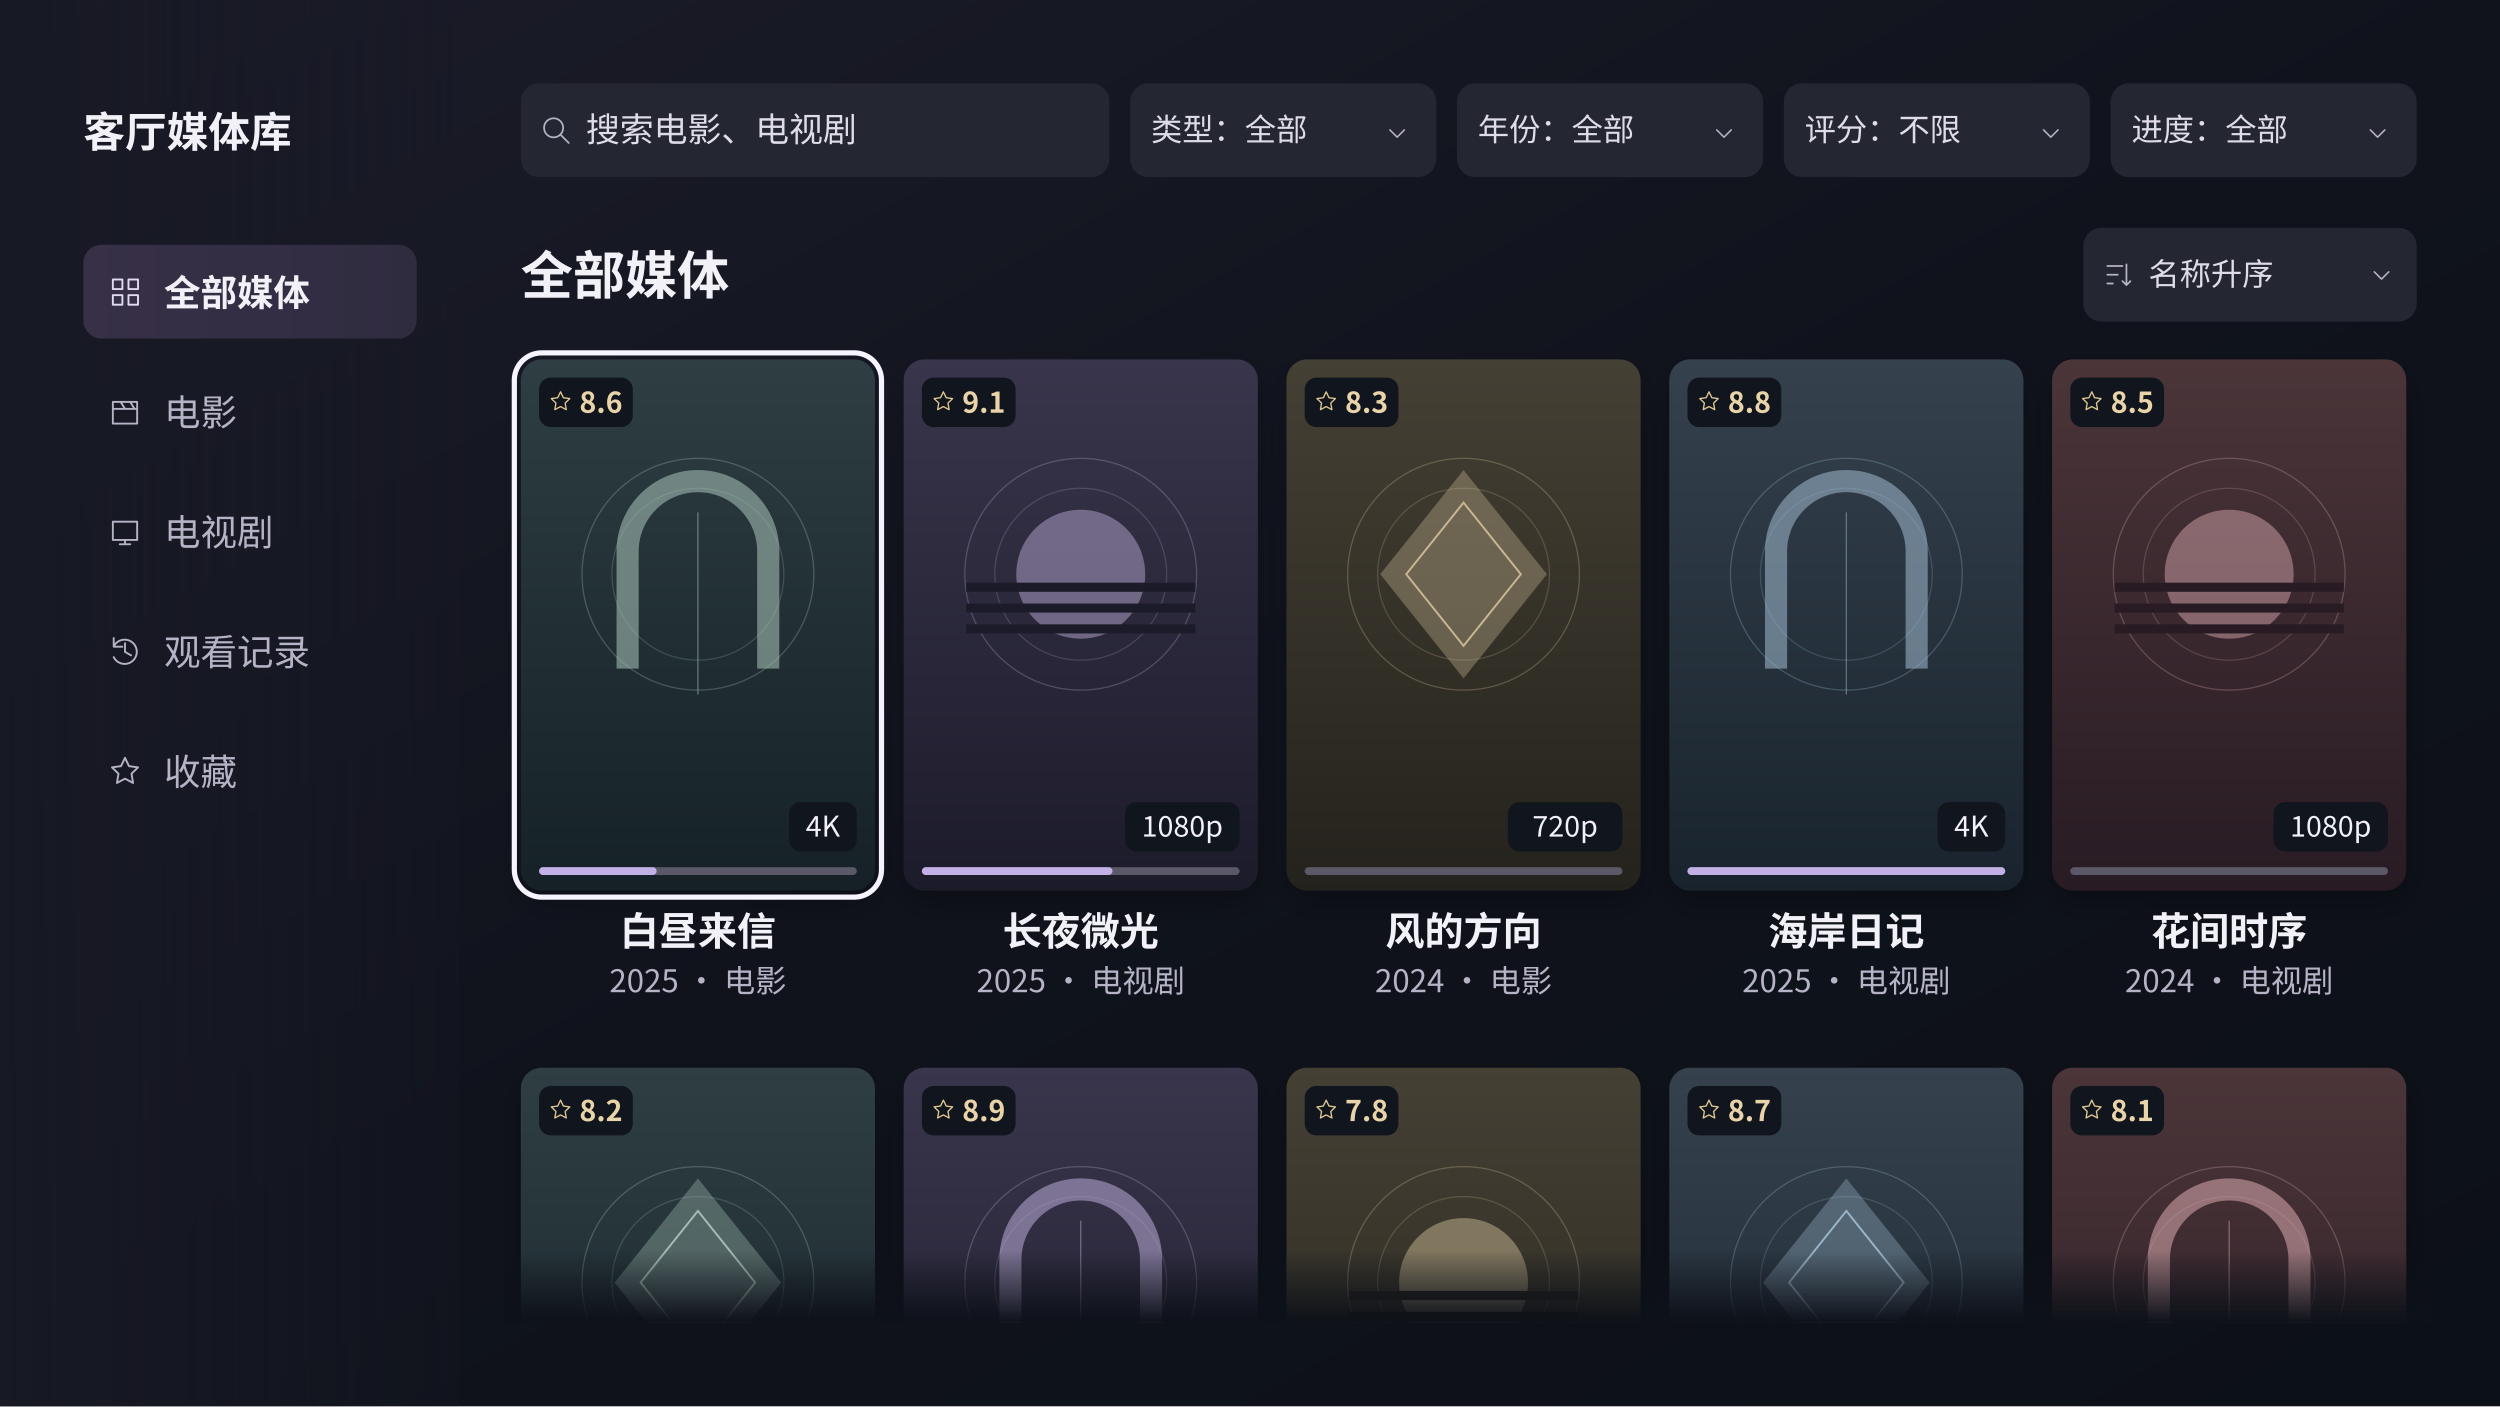
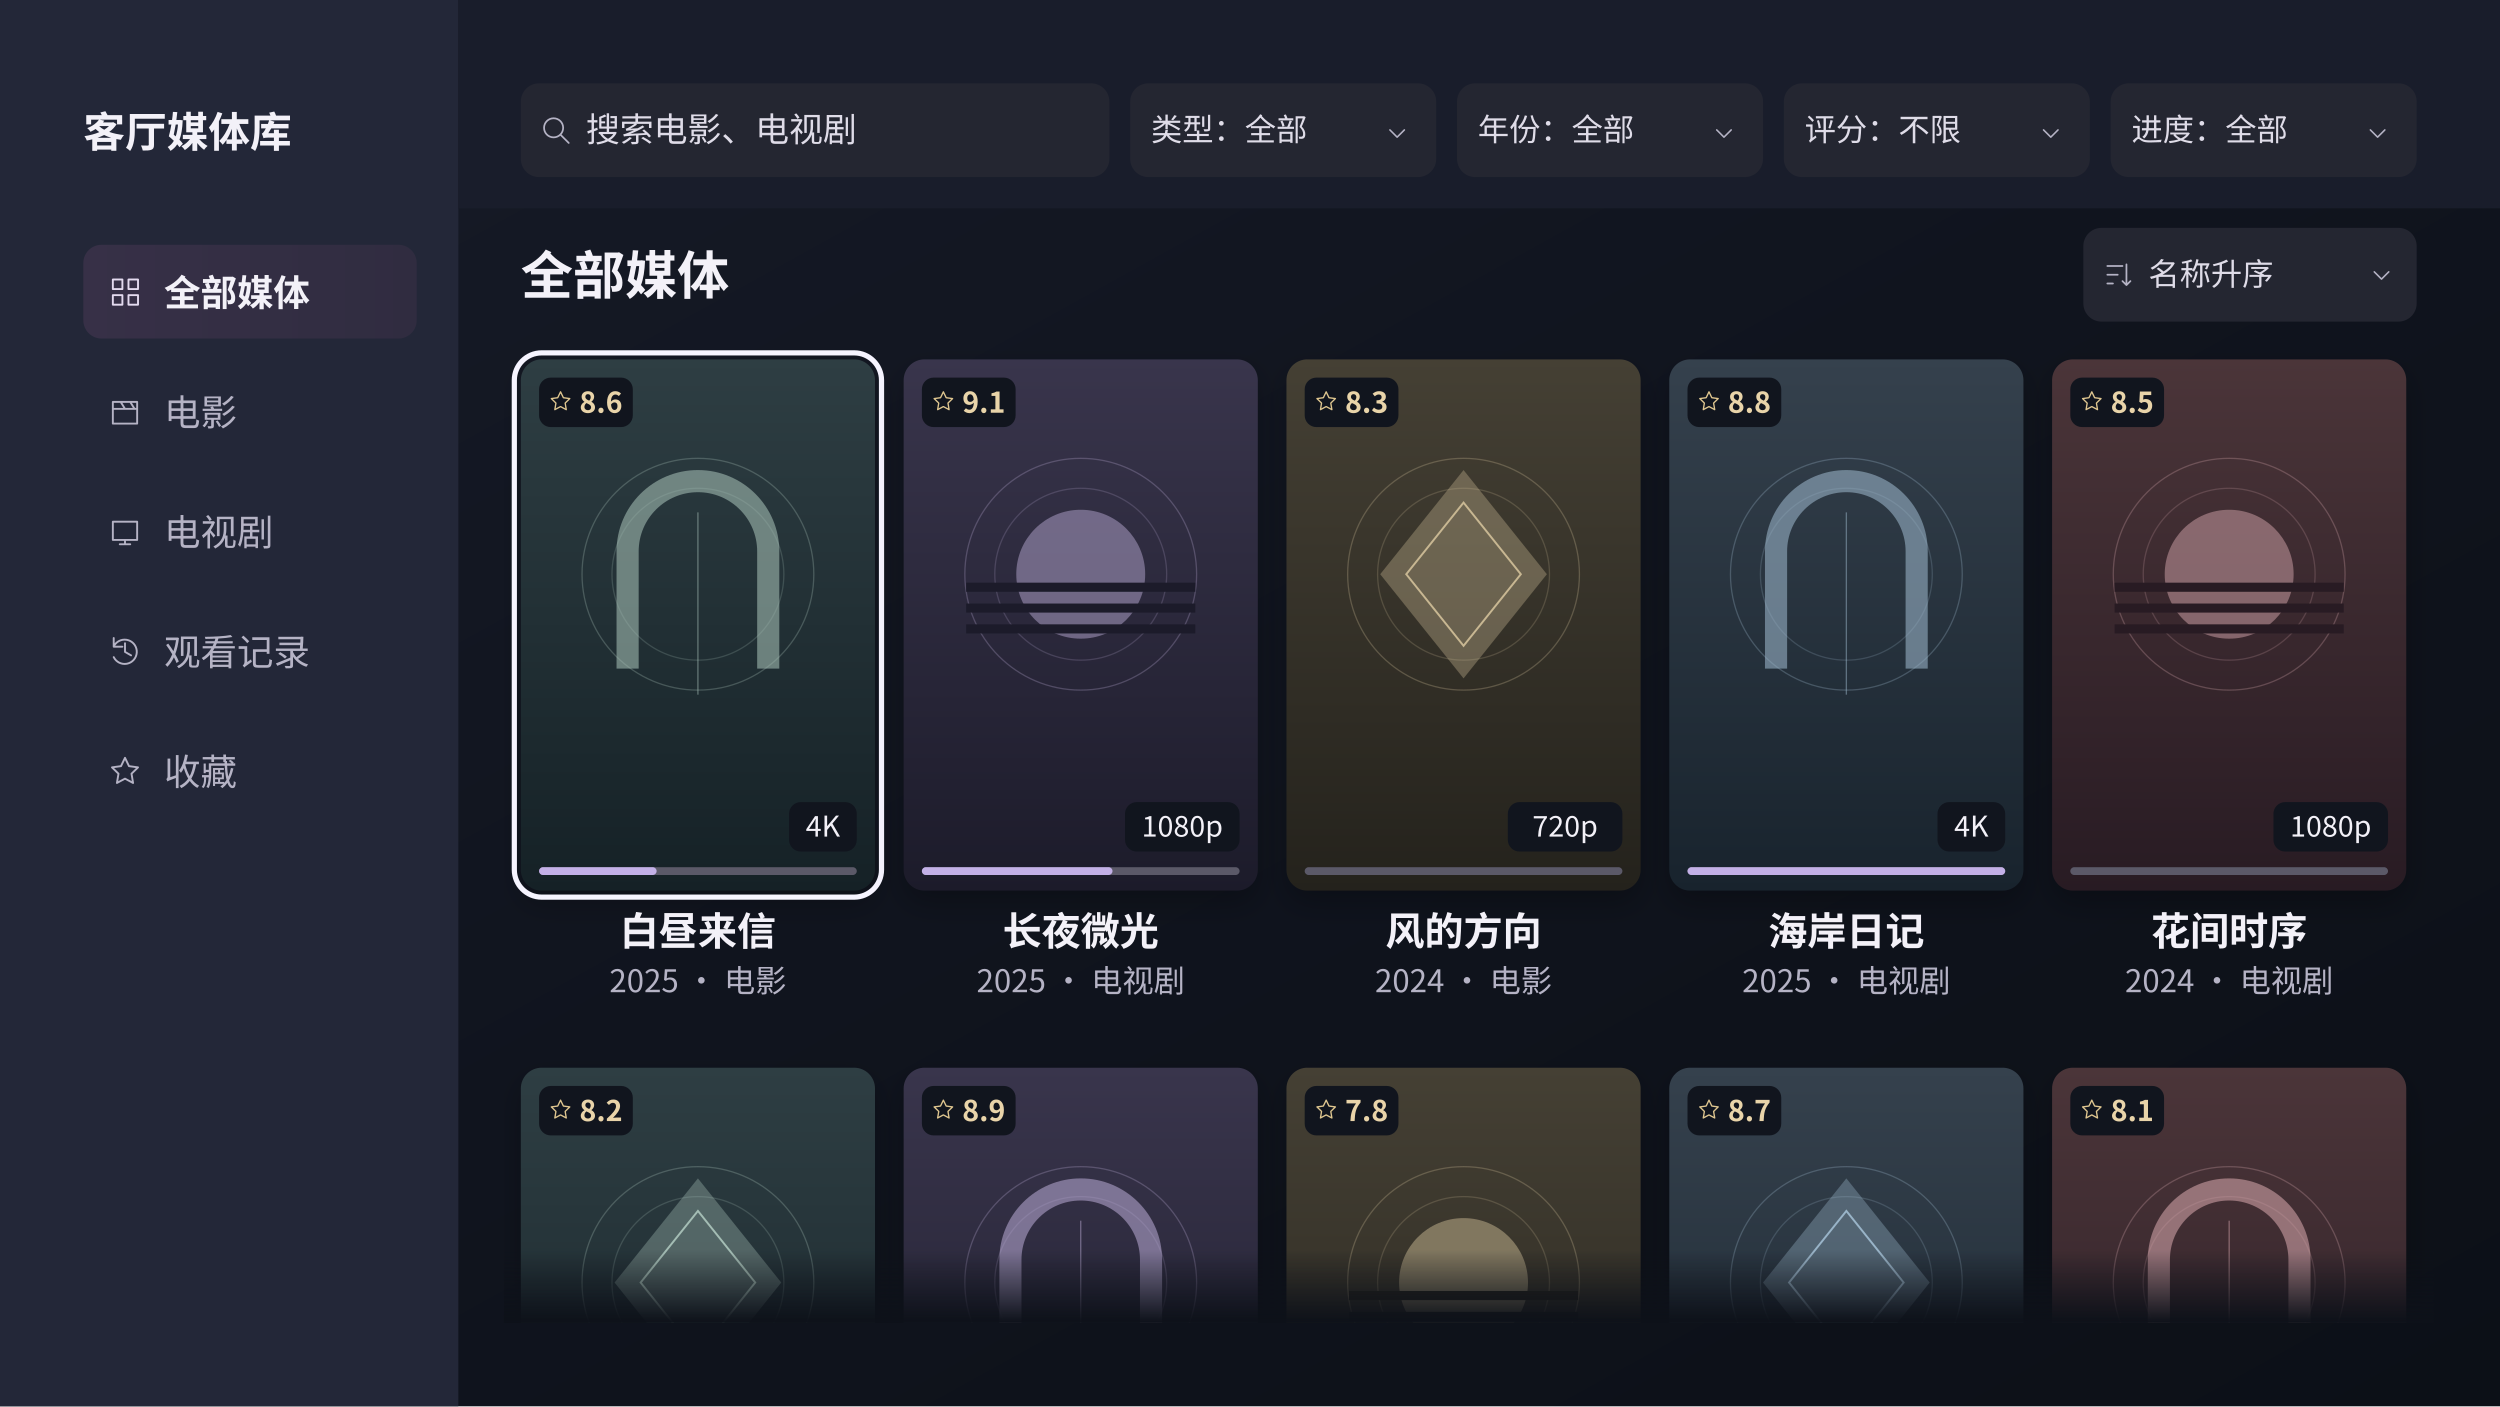
<svg xmlns="http://www.w3.org/2000/svg" width="3840" height="2160" viewBox="0 0 3840 2160" role="img" aria-labelledby="title desc">
  <defs>
    <linearGradient id="background" x2="1" y2="1">
-       <stop stop-color="#1b1c29" />
-       <stop offset=".5" stop-color="#10131c" />
+       <stop stop-color="#171b28" />
+       <stop offset=".5" stop-color="#10141e" />
      <stop offset="1" stop-color="#0c1017" />
    </linearGradient>
    <linearGradient id="sidebar" x2="1" y2="0">
-       <stop stop-color="#171924" />
-       <stop offset="1" stop-color="#171924" stop-opacity=".2" />
+       <stop stop-color="#232738" />
+       <stop offset="1" stop-color="#232738" />
    </linearGradient>
    <linearGradient id="selection">
      <stop stop-color="#373047" />
      <stop offset="1" stop-color="#302c40" />
    </linearGradient>
    <linearGradient id="bottom-fade" x2="0" y2="1">
      <stop stop-color="#0d1119" stop-opacity="0" />
      <stop offset="1" stop-color="#0d1119" />
    </linearGradient>
    <filter id="card-shadow" x="-15%" y="-10%" width="130%" height="130%" color-interpolation-filters="sRGB">
      <feGaussianBlur in="SourceAlpha" stdDeviation="22" />
      <feOffset dx="0" dy="20" />
      <feComponentTransfer>
        <feFuncA type="linear" slope=".24" />
      </feComponentTransfer>
      <feMerge>
        <feMergeNode />
        <feMergeNode in="SourceGraphic" />
      </feMerge>
    </filter>
    <clipPath id="grid-viewport">
      <rect x="774" y="526" width="2964" height="1506" />
    </clipPath>
  </defs>
  <rect width="3840" height="2160" fill="url(#background)" />
  <rect width="704" height="2160" fill="url(#sidebar)" />
+   <rect x="704" width="3136" height="320" fill="#191d2b" />
  <g font-family="Noto Sans CJK SC, sans-serif">
    <text x="128" y="226" font-size="64" fill="#f3f1f8" font-weight="600" text-anchor="start">客厅媒体库</text>
    <g data-role="sidebar-entry" data-focused="false">
      <rect x="128" y="376" width="512" height="144" rx="28" fill="url(#selection)" stroke="none" stroke-width="2" />
      <g transform="translate(168 424) scale(1.333333)">
        <path d="M4 4h11v11H4zM22 4h11v11H22zM4 22h11v11H4zM22 22h11v11H22z" fill="none" stroke="#e3daef" stroke-width="2.2" stroke-linecap="round" stroke-linejoin="round" />
      </g>
      <text x="252" y="470" font-size="56" fill="#f3f1f8" font-weight="600" text-anchor="start">全部媒体</text>
    </g>
    <g data-role="sidebar-entry" data-focused="false">
      <g transform="translate(168 608) scale(1.333333)">
        <path d="M4 7h28v25H4zM4 15h28M13 7l5 8M24 7l5 8" fill="none" stroke="#b5b3c5" stroke-width="2.2" stroke-linecap="round" stroke-linejoin="round" />
      </g>
      <text x="252" y="654" font-size="56" fill="#b5b3c5" font-weight="400" text-anchor="start">电影</text>
    </g>
    <g data-role="sidebar-entry" data-focused="false">
      <g transform="translate(168 792) scale(1.333333)">
        <path d="M4 7h28v21H4zM12 33h12M18 28v5" fill="none" stroke="#b5b3c5" stroke-width="2.2" stroke-linecap="round" stroke-linejoin="round" />
      </g>
      <text x="252" y="838" font-size="56" fill="#b5b3c5" font-weight="400" text-anchor="start">电视剧</text>
    </g>
    <g data-role="sidebar-entry" data-focused="false">
      <g transform="translate(168 976) scale(1.333333)">
        <path d="M6 11a14 14 0 1 1-1 14M5 3v10h10M18 9v10l7 4" fill="none" stroke="#b5b3c5" stroke-width="2.2" stroke-linecap="round" stroke-linejoin="round" />
      </g>
      <text x="252" y="1022" font-size="56" fill="#b5b3c5" font-weight="400" text-anchor="start">观看记录</text>
    </g>
    <g data-role="sidebar-entry" data-focused="false">
      <g transform="translate(168 1160) scale(1.333333)">
        <path d="M18 3l4.6 9.6L33 14l-7.5 7.3L27.3 32L18 27l-9.3 5l1.8-10.7L3 14l10.4-1.4z" fill="none" stroke="#b5b3c5" stroke-width="2.2" stroke-linecap="round" stroke-linejoin="round" />
      </g>
      <text x="252" y="1206" font-size="56" fill="#b5b3c5" font-weight="400" text-anchor="start">收藏</text>
    </g>
    <g data-role="control" data-focused="false" data-disabled="false" data-label="搜索电影、电视剧" opacity="1">
      <rect x="800" y="128" width="904" height="144" rx="28" fill="#242631" stroke="none" stroke-width="2" />
      <g transform="translate(832 178.0) scale(1.222222)">
        <path d="M27 15a12 12 0 1 1-24 0a12 12 0 1 1 24 0M24 24l10 10" fill="none" stroke="#b5b3c5" stroke-width="2.2" stroke-linecap="round" stroke-linejoin="round" />
      </g>
      <text x="900" y="217.68" font-size="52" fill="#dfdce8" font-weight="500" text-anchor="start">搜索电影、电视剧</text>
    </g>
    <g data-role="control" data-focused="false" data-disabled="false" data-label="类型：全部" opacity="1">
      <rect x="1736" y="128" width="470" height="144" rx="28" fill="#242631" stroke="none" stroke-width="2" />
      <text x="1768" y="216.32" font-size="48" fill="#dfdce8" font-weight="500" text-anchor="start">类型：全部</text>
    </g>
    <g transform="translate(2126 184) scale(1.111111)">
      <path d="M8 14l10 10l10-10" fill="none" stroke="#b5b3c5" stroke-width="2.2" stroke-linecap="round" stroke-linejoin="round" />
    </g>
    <g data-role="control" data-focused="false" data-disabled="false" data-label="年份：全部" opacity="1">
      <rect x="2238" y="128" width="470" height="144" rx="28" fill="#242631" stroke="none" stroke-width="2" />
      <text x="2270" y="216.32" font-size="48" fill="#dfdce8" font-weight="500" text-anchor="start">年份：全部</text>
    </g>
    <g transform="translate(2628 184) scale(1.111111)">
      <path d="M8 14l10 10l10-10" fill="none" stroke="#b5b3c5" stroke-width="2.2" stroke-linecap="round" stroke-linejoin="round" />
    </g>
    <g data-role="control" data-focused="false" data-disabled="false" data-label="评分：不限" opacity="1">
      <rect x="2740" y="128" width="470" height="144" rx="28" fill="#242631" stroke="none" stroke-width="2" />
      <text x="2772" y="216.32" font-size="48" fill="#dfdce8" font-weight="500" text-anchor="start">评分：不限</text>
    </g>
    <g transform="translate(3130 184) scale(1.111111)">
      <path d="M8 14l10 10l10-10" fill="none" stroke="#b5b3c5" stroke-width="2.2" stroke-linecap="round" stroke-linejoin="round" />
    </g>
    <g data-role="control" data-focused="false" data-disabled="false" data-label="进度：全部" opacity="1">
      <rect x="3242" y="128" width="470" height="144" rx="28" fill="#242631" stroke="none" stroke-width="2" />
      <text x="3274" y="216.32" font-size="48" fill="#dfdce8" font-weight="500" text-anchor="start">进度：全部</text>
    </g>
    <g transform="translate(3632 184) scale(1.111111)">
      <path d="M8 14l10 10l10-10" fill="none" stroke="#b5b3c5" stroke-width="2.2" stroke-linecap="round" stroke-linejoin="round" />
    </g>
    <text x="800" y="452" font-size="80" fill="#f3f1f8" font-weight="650" text-anchor="start">全部媒体</text>
    <g data-role="control" data-focused="false" data-disabled="false" data-label="名称升序" opacity="1">
      <rect x="3200" y="350" width="512" height="144" rx="28" fill="#242631" stroke="none" stroke-width="2" />
      <g transform="translate(3232 400.0) scale(1.222222)">
        <path d="M4 7h19M4 18h13M4 29h7M28 5v26M23 26l5 5l5-5" fill="none" stroke="#b5b3c5" stroke-width="2.2" stroke-linecap="round" stroke-linejoin="round" />
      </g>
      <text x="3300" y="438.32" font-size="48" fill="#dfdce8" font-weight="500" text-anchor="start">名称升序</text>
    </g>
    <g transform="translate(3638 402) scale(1.111111)">
      <path d="M8 14l10 10l10-10" fill="none" stroke="#b5b3c5" stroke-width="2.2" stroke-linecap="round" stroke-linejoin="round" />
    </g>
    <g clip-path="url(#grid-viewport)" data-role="focus-following-grid">
      <g data-role="media-card" data-focused="true">
        <defs>
          <linearGradient id="art-0" x2="0" y2="1">
            <stop stop-color="#2e3e43" />
            <stop offset="1" stop-color="#152126" />
          </linearGradient>
          <clipPath id="clip-0">
            <rect x="800" y="552" width="544" height="816" rx="32" fill="white" stroke="none" stroke-width="2" />
          </clipPath>
        </defs>
        <g filter="url(#card-shadow)">
          <rect x="800" y="552" width="544" height="816" rx="32" fill="url(#art-0)" stroke="none" stroke-width="2" />
        </g>
        <g clip-path="url(#clip-0)">
          <circle cx="1072" cy="882" r="178" fill="none" stroke="#a4bdb4" stroke-width="2" opacity=".3" />
          <circle cx="1072" cy="882" r="132" fill="none" stroke="#a4bdb4" stroke-width="2" opacity=".22" />
          <path d="M964 1027V847a108 108 0 0 1 216 0v180" fill="none" stroke="#a4bdb4" stroke-width="34" opacity=".58" />
          <path d="M1072 787v280" stroke="#a4bdb4" stroke-width="2" opacity=".5" />
        </g>
        <rect x="828" y="580" width="144" height="76" rx="18" fill="#11151e" stroke="none" stroke-width="2" />
        <g transform="translate(844 599) scale(0.9444444)">
          <path d="M18 3l4.6 9.6L33 14l-7.5 7.3L27.3 32L18 27l-9.3 5l1.8-10.7L3 14l10.4-1.4z" fill="none" stroke="#e0c790" stroke-width="2.2" stroke-linecap="round" stroke-linejoin="round" />
        </g>
        <text x="890" y="634" font-size="44" fill="#e9d4a9" font-weight="600" text-anchor="start">8.6</text>
        <g data-role="quality-badge">
          <rect x="1212" y="1232" width="104" height="76" rx="18" fill="#11151e" stroke="none" stroke-width="2" />
          <text x="1264.0" y="1285" font-size="44" fill="#f3f1f8" font-weight="500" text-anchor="middle">4K</text>
        </g>
        <g data-role="watch-progress" data-progress="0.37">
          <rect x="828" y="1332" width="488" height="12" rx="6" fill="#5b5968" stroke="none" stroke-width="2" />
          <rect x="828" y="1332" width="180.56" height="12" rx="6" fill="#c3b0e7" stroke="none" stroke-width="2" />
        </g>
        <rect x="790" y="542" width="564" height="836" rx="42" fill="none" stroke="#f6f4ff" stroke-width="8" />
        <g data-role="card-caption">
          <text x="1072" y="1452" font-size="60" fill="#f3f1f8" font-weight="600" text-anchor="middle">白昼来信</text>
          <text x="1072" y="1524" font-size="48" fill="#b5b3c5" font-weight="400" text-anchor="middle">2025 · 电影</text>
        </g>
      </g>
      <g data-role="media-card" data-focused="false">
        <defs>
          <linearGradient id="art-1" x2="0" y2="1">
            <stop stop-color="#39354c" />
            <stop offset="1" stop-color="#1c1b2a" />
          </linearGradient>
          <clipPath id="clip-1">
            <rect x="1388" y="552" width="544" height="816" rx="32" fill="white" stroke="none" stroke-width="2" />
          </clipPath>
        </defs>
        <g filter="url(#card-shadow)">
          <rect x="1388" y="552" width="544" height="816" rx="32" fill="url(#art-1)" stroke="none" stroke-width="2" />
        </g>
        <g clip-path="url(#clip-1)">
          <circle cx="1660" cy="882" r="178" fill="none" stroke="#b4a5ce" stroke-width="2" opacity=".3" />
          <circle cx="1660" cy="882" r="132" fill="none" stroke="#b4a5ce" stroke-width="2" opacity=".22" />
          <circle cx="1660" cy="882" r="99" fill="#b4a5ce" opacity=".5" />
          <path d="M1484 902h352M1484 934h352M1484 966h352" stroke="#1c1b2a" stroke-width="14" />
        </g>
        <rect x="1416" y="580" width="144" height="76" rx="18" fill="#11151e" stroke="none" stroke-width="2" />
        <g transform="translate(1432 599) scale(0.9444444)">
          <path d="M18 3l4.6 9.6L33 14l-7.5 7.3L27.3 32L18 27l-9.3 5l1.8-10.7L3 14l10.4-1.4z" fill="none" stroke="#e0c790" stroke-width="2.2" stroke-linecap="round" stroke-linejoin="round" />
        </g>
        <text x="1478" y="634" font-size="44" fill="#e9d4a9" font-weight="600" text-anchor="start">9.1</text>
        <g data-role="quality-badge">
          <rect x="1728" y="1232" width="176" height="76" rx="18" fill="#11151e" stroke="none" stroke-width="2" />
          <text x="1816.0" y="1285" font-size="44" fill="#f3f1f8" font-weight="500" text-anchor="middle">1080p</text>
        </g>
        <g data-role="watch-progress" data-progress="0.6">
          <rect x="1416" y="1332" width="488" height="12" rx="6" fill="#5b5968" stroke="none" stroke-width="2" />
          <rect x="1416" y="1332" width="292.8" height="12" rx="6" fill="#c3b0e7" stroke="none" stroke-width="2" />
        </g>
        <g data-role="card-caption">
          <text x="1660" y="1452" font-size="60" fill="#f3f1f8" font-weight="600" text-anchor="middle">长夜微光</text>
          <text x="1660" y="1524" font-size="48" fill="#b5b3c5" font-weight="400" text-anchor="middle">2025 · 电视剧</text>
        </g>
      </g>
      <g data-role="media-card" data-focused="false">
        <defs>
          <linearGradient id="art-2" x2="0" y2="1">
            <stop stop-color="#454034" />
            <stop offset="1" stop-color="#24221c" />
          </linearGradient>
          <clipPath id="clip-2">
            <rect x="1976" y="552" width="544" height="816" rx="32" fill="white" stroke="none" stroke-width="2" />
          </clipPath>
        </defs>
        <g filter="url(#card-shadow)">
          <rect x="1976" y="552" width="544" height="816" rx="32" fill="url(#art-2)" stroke="none" stroke-width="2" />
        </g>
        <g clip-path="url(#clip-2)">
          <circle cx="2248" cy="882" r="178" fill="none" stroke="#c8b792" stroke-width="2" opacity=".3" />
          <circle cx="2248" cy="882" r="132" fill="none" stroke="#c8b792" stroke-width="2" opacity=".22" />
          <path d="M2248 722l128 160l-128 160l-128-160z" fill="#c8b792" opacity=".36" />
          <path d="M2248 772l88 110l-88 110l-88-110z" fill="none" stroke="#c8b792" stroke-width="3" />
        </g>
        <rect x="2004" y="580" width="144" height="76" rx="18" fill="#11151e" stroke="none" stroke-width="2" />
        <g transform="translate(2020 599) scale(0.9444444)">
          <path d="M18 3l4.6 9.6L33 14l-7.5 7.3L27.3 32L18 27l-9.3 5l1.8-10.7L3 14l10.4-1.4z" fill="none" stroke="#e0c790" stroke-width="2.2" stroke-linecap="round" stroke-linejoin="round" />
        </g>
        <text x="2066" y="634" font-size="44" fill="#e9d4a9" font-weight="600" text-anchor="start">8.3</text>
        <g data-role="quality-badge">
          <rect x="2316" y="1232" width="176" height="76" rx="18" fill="#11151e" stroke="none" stroke-width="2" />
          <text x="2404.0" y="1285" font-size="44" fill="#f3f1f8" font-weight="500" text-anchor="middle">720p</text>
        </g>
        <g data-role="watch-progress" data-progress="0">
          <rect x="2004" y="1332" width="488" height="12" rx="6" fill="#5b5968" stroke="none" stroke-width="2" />
        </g>
        <g data-role="card-caption">
          <text x="2248" y="1452" font-size="60" fill="#f3f1f8" font-weight="600" text-anchor="middle">风的方向</text>
          <text x="2248" y="1524" font-size="48" fill="#b5b3c5" font-weight="400" text-anchor="middle">2024 · 电影</text>
        </g>
      </g>
      <g data-role="media-card" data-focused="false">
        <defs>
          <linearGradient id="art-3" x2="0" y2="1">
            <stop stop-color="#35414d" />
            <stop offset="1" stop-color="#18232d" />
          </linearGradient>
          <clipPath id="clip-3">
            <rect x="2564" y="552" width="544" height="816" rx="32" fill="white" stroke="none" stroke-width="2" />
          </clipPath>
        </defs>
        <g filter="url(#card-shadow)">
          <rect x="2564" y="552" width="544" height="816" rx="32" fill="url(#art-3)" stroke="none" stroke-width="2" />
        </g>
        <g clip-path="url(#clip-3)">
          <circle cx="2836" cy="882" r="178" fill="none" stroke="#99b4c8" stroke-width="2" opacity=".3" />
          <circle cx="2836" cy="882" r="132" fill="none" stroke="#99b4c8" stroke-width="2" opacity=".22" />
          <path d="M2728 1027V847a108 108 0 0 1 216 0v180" fill="none" stroke="#99b4c8" stroke-width="34" opacity=".58" />
          <path d="M2836 787v280" stroke="#99b4c8" stroke-width="2" opacity=".5" />
        </g>
        <rect x="2592" y="580" width="144" height="76" rx="18" fill="#11151e" stroke="none" stroke-width="2" />
        <g transform="translate(2608 599) scale(0.9444444)">
          <path d="M18 3l4.6 9.6L33 14l-7.5 7.3L27.3 32L18 27l-9.3 5l1.8-10.7L3 14l10.4-1.4z" fill="none" stroke="#e0c790" stroke-width="2.2" stroke-linecap="round" stroke-linejoin="round" />
        </g>
        <text x="2654" y="634" font-size="44" fill="#e9d4a9" font-weight="600" text-anchor="start">8.8</text>
        <g data-role="quality-badge">
          <rect x="2976" y="1232" width="104" height="76" rx="18" fill="#11151e" stroke="none" stroke-width="2" />
          <text x="3028.0" y="1285" font-size="44" fill="#f3f1f8" font-weight="500" text-anchor="middle">4K</text>
        </g>
        <g data-role="watch-progress" data-progress="1">
          <rect x="2592" y="1332" width="488" height="12" rx="6" fill="#5b5968" stroke="none" stroke-width="2" />
          <rect x="2592" y="1332" width="488" height="12" rx="6" fill="#c3b0e7" stroke="none" stroke-width="2" />
        </g>
        <g data-role="card-caption">
          <text x="2836" y="1452" font-size="60" fill="#f3f1f8" font-weight="600" text-anchor="middle">海岸日记</text>
          <text x="2836" y="1524" font-size="48" fill="#b5b3c5" font-weight="400" text-anchor="middle">2025 · 电视剧</text>
        </g>
      </g>
      <g data-role="media-card" data-focused="false">
        <defs>
          <linearGradient id="art-4" x2="0" y2="1">
            <stop stop-color="#4b3539" />
            <stop offset="1" stop-color="#281b23" />
          </linearGradient>
          <clipPath id="clip-4">
            <rect x="3152" y="552" width="544" height="816" rx="32" fill="white" stroke="none" stroke-width="2" />
          </clipPath>
        </defs>
        <g filter="url(#card-shadow)">
          <rect x="3152" y="552" width="544" height="816" rx="32" fill="url(#art-4)" stroke="none" stroke-width="2" />
        </g>
        <g clip-path="url(#clip-4)">
          <circle cx="3424" cy="882" r="178" fill="none" stroke="#d2a3a9" stroke-width="2" opacity=".3" />
          <circle cx="3424" cy="882" r="132" fill="none" stroke="#d2a3a9" stroke-width="2" opacity=".22" />
          <circle cx="3424" cy="882" r="99" fill="#d2a3a9" opacity=".5" />
          <path d="M3248 902h352M3248 934h352M3248 966h352" stroke="#281b23" stroke-width="14" />
        </g>
        <rect x="3180" y="580" width="144" height="76" rx="18" fill="#11151e" stroke="none" stroke-width="2" />
        <g transform="translate(3196 599) scale(0.9444444)">
          <path d="M18 3l4.6 9.6L33 14l-7.5 7.3L27.3 32L18 27l-9.3 5l1.8-10.7L3 14l10.4-1.4z" fill="none" stroke="#e0c790" stroke-width="2.2" stroke-linecap="round" stroke-linejoin="round" />
        </g>
        <text x="3242" y="634" font-size="44" fill="#e9d4a9" font-weight="600" text-anchor="start">8.5</text>
        <g data-role="quality-badge">
          <rect x="3492" y="1232" width="176" height="76" rx="18" fill="#11151e" stroke="none" stroke-width="2" />
          <text x="3580.0" y="1285" font-size="44" fill="#f3f1f8" font-weight="500" text-anchor="middle">1080p</text>
        </g>
        <g data-role="watch-progress" data-progress="0">
          <rect x="3180" y="1332" width="488" height="12" rx="6" fill="#5b5968" stroke="none" stroke-width="2" />
        </g>
        <g data-role="card-caption">
          <text x="3424" y="1452" font-size="60" fill="#f3f1f8" font-weight="600" text-anchor="middle">花间时序</text>
          <text x="3424" y="1524" font-size="48" fill="#b5b3c5" font-weight="400" text-anchor="middle">2024 · 电视剧</text>
        </g>
      </g>
      <g data-role="media-card" data-focused="false">
        <defs>
          <linearGradient id="art-5" x2="0" y2="1">
            <stop stop-color="#2e3e43" />
            <stop offset="1" stop-color="#152126" />
          </linearGradient>
          <clipPath id="clip-5">
            <rect x="800" y="1640" width="544" height="816" rx="32" fill="white" stroke="none" stroke-width="2" />
          </clipPath>
        </defs>
        <g filter="url(#card-shadow)">
          <rect x="800" y="1640" width="544" height="816" rx="32" fill="url(#art-5)" stroke="none" stroke-width="2" />
        </g>
        <g clip-path="url(#clip-5)">
          <circle cx="1072" cy="1970" r="178" fill="none" stroke="#a4bdb4" stroke-width="2" opacity=".3" />
          <circle cx="1072" cy="1970" r="132" fill="none" stroke="#a4bdb4" stroke-width="2" opacity=".22" />
          <path d="M1072 1810l128 160l-128 160l-128-160z" fill="#a4bdb4" opacity=".36" />
          <path d="M1072 1860l88 110l-88 110l-88-110z" fill="none" stroke="#a4bdb4" stroke-width="3" />
        </g>
        <rect x="828" y="1668" width="144" height="76" rx="18" fill="#11151e" stroke="none" stroke-width="2" />
        <g transform="translate(844 1687) scale(0.9444444)">
          <path d="M18 3l4.6 9.6L33 14l-7.5 7.3L27.3 32L18 27l-9.3 5l1.8-10.7L3 14l10.4-1.4z" fill="none" stroke="#e0c790" stroke-width="2.2" stroke-linecap="round" stroke-linejoin="round" />
        </g>
        <text x="890" y="1722" font-size="44" fill="#e9d4a9" font-weight="600" text-anchor="start">8.2</text>
        <g data-role="quality-badge">
          <rect x="1140" y="2320" width="176" height="76" rx="18" fill="#11151e" stroke="none" stroke-width="2" />
          <text x="1228.0" y="2373" font-size="44" fill="#f3f1f8" font-weight="500" text-anchor="middle">720p</text>
        </g>
        <g data-role="watch-progress" data-progress="1">
          <rect x="828" y="2420" width="488" height="12" rx="6" fill="#5b5968" stroke="none" stroke-width="2" />
          <rect x="828" y="2420" width="488" height="12" rx="6" fill="#c3b0e7" stroke="none" stroke-width="2" />
        </g>
        <g data-role="card-caption">
          <text x="1072" y="2540" font-size="60" fill="#f3f1f8" font-weight="600" text-anchor="middle">旧城回声</text>
          <text x="1072" y="2612" font-size="48" fill="#b5b3c5" font-weight="400" text-anchor="middle">2023 · 电影</text>
        </g>
      </g>
      <g data-role="media-card" data-focused="false">
        <defs>
          <linearGradient id="art-6" x2="0" y2="1">
            <stop stop-color="#39354c" />
            <stop offset="1" stop-color="#1c1b2a" />
          </linearGradient>
          <clipPath id="clip-6">
            <rect x="1388" y="1640" width="544" height="816" rx="32" fill="white" stroke="none" stroke-width="2" />
          </clipPath>
        </defs>
        <g filter="url(#card-shadow)">
          <rect x="1388" y="1640" width="544" height="816" rx="32" fill="url(#art-6)" stroke="none" stroke-width="2" />
        </g>
        <g clip-path="url(#clip-6)">
          <circle cx="1660" cy="1970" r="178" fill="none" stroke="#b4a5ce" stroke-width="2" opacity=".3" />
          <circle cx="1660" cy="1970" r="132" fill="none" stroke="#b4a5ce" stroke-width="2" opacity=".22" />
          <path d="M1552 2115V1935a108 108 0 0 1 216 0v180" fill="none" stroke="#b4a5ce" stroke-width="34" opacity=".58" />
          <path d="M1660 1875v280" stroke="#b4a5ce" stroke-width="2" opacity=".5" />
        </g>
        <rect x="1416" y="1668" width="144" height="76" rx="18" fill="#11151e" stroke="none" stroke-width="2" />
        <g transform="translate(1432 1687) scale(0.9444444)">
          <path d="M18 3l4.6 9.6L33 14l-7.5 7.3L27.3 32L18 27l-9.3 5l1.8-10.7L3 14l10.4-1.4z" fill="none" stroke="#e0c790" stroke-width="2.2" stroke-linecap="round" stroke-linejoin="round" />
        </g>
        <text x="1478" y="1722" font-size="44" fill="#e9d4a9" font-weight="600" text-anchor="start">8.9</text>
        <g data-role="quality-badge">
          <rect x="1800" y="2320" width="104" height="76" rx="18" fill="#11151e" stroke="none" stroke-width="2" />
          <text x="1852.0" y="2373" font-size="44" fill="#f3f1f8" font-weight="500" text-anchor="middle">4K</text>
        </g>
        <g data-role="watch-progress" data-progress="0.25">
          <rect x="1416" y="2420" width="488" height="12" rx="6" fill="#5b5968" stroke="none" stroke-width="2" />
          <rect x="1416" y="2420" width="122.0" height="12" rx="6" fill="#c3b0e7" stroke="none" stroke-width="2" />
        </g>
        <g data-role="card-caption">
          <text x="1660" y="2540" font-size="60" fill="#f3f1f8" font-weight="600" text-anchor="middle">群星之间</text>
          <text x="1660" y="2612" font-size="48" fill="#b5b3c5" font-weight="400" text-anchor="middle">2025 · 电视剧</text>
        </g>
      </g>
      <g data-role="media-card" data-focused="false">
        <defs>
          <linearGradient id="art-7" x2="0" y2="1">
            <stop stop-color="#454034" />
            <stop offset="1" stop-color="#24221c" />
          </linearGradient>
          <clipPath id="clip-7">
            <rect x="1976" y="1640" width="544" height="816" rx="32" fill="white" stroke="none" stroke-width="2" />
          </clipPath>
        </defs>
        <g filter="url(#card-shadow)">
          <rect x="1976" y="1640" width="544" height="816" rx="32" fill="url(#art-7)" stroke="none" stroke-width="2" />
        </g>
        <g clip-path="url(#clip-7)">
          <circle cx="2248" cy="1970" r="178" fill="none" stroke="#c8b792" stroke-width="2" opacity=".3" />
          <circle cx="2248" cy="1970" r="132" fill="none" stroke="#c8b792" stroke-width="2" opacity=".22" />
          <circle cx="2248" cy="1970" r="99" fill="#c8b792" opacity=".5" />
          <path d="M2072 1990h352M2072 2022h352M2072 2054h352" stroke="#24221c" stroke-width="14" />
        </g>
        <rect x="2004" y="1668" width="144" height="76" rx="18" fill="#11151e" stroke="none" stroke-width="2" />
        <g transform="translate(2020 1687) scale(0.9444444)">
          <path d="M18 3l4.6 9.6L33 14l-7.5 7.3L27.3 32L18 27l-9.3 5l1.8-10.7L3 14l10.4-1.4z" fill="none" stroke="#e0c790" stroke-width="2.2" stroke-linecap="round" stroke-linejoin="round" />
        </g>
        <text x="2066" y="1722" font-size="44" fill="#e9d4a9" font-weight="600" text-anchor="start">7.8</text>
        <g data-role="quality-badge">
          <rect x="2316" y="2320" width="176" height="76" rx="18" fill="#11151e" stroke="none" stroke-width="2" />
          <text x="2404.0" y="2373" font-size="44" fill="#f3f1f8" font-weight="500" text-anchor="middle">1080p</text>
        </g>
        <g data-role="watch-progress" data-progress="0">
          <rect x="2004" y="2420" width="488" height="12" rx="6" fill="#5b5968" stroke="none" stroke-width="2" />
        </g>
        <g data-role="card-caption">
          <text x="2248" y="2540" font-size="60" fill="#f3f1f8" font-weight="600" text-anchor="middle">日落以后</text>
          <text x="2248" y="2612" font-size="48" fill="#b5b3c5" font-weight="400" text-anchor="middle">2024 · 电影</text>
        </g>
      </g>
      <g data-role="media-card" data-focused="false">
        <defs>
          <linearGradient id="art-8" x2="0" y2="1">
            <stop stop-color="#35414d" />
            <stop offset="1" stop-color="#18232d" />
          </linearGradient>
          <clipPath id="clip-8">
            <rect x="2564" y="1640" width="544" height="816" rx="32" fill="white" stroke="none" stroke-width="2" />
          </clipPath>
        </defs>
        <g filter="url(#card-shadow)">
          <rect x="2564" y="1640" width="544" height="816" rx="32" fill="url(#art-8)" stroke="none" stroke-width="2" />
        </g>
        <g clip-path="url(#clip-8)">
          <circle cx="2836" cy="1970" r="178" fill="none" stroke="#99b4c8" stroke-width="2" opacity=".3" />
          <circle cx="2836" cy="1970" r="132" fill="none" stroke="#99b4c8" stroke-width="2" opacity=".22" />
          <path d="M2836 1810l128 160l-128 160l-128-160z" fill="#99b4c8" opacity=".36" />
          <path d="M2836 1860l88 110l-88 110l-88-110z" fill="none" stroke="#99b4c8" stroke-width="3" />
        </g>
        <rect x="2592" y="1668" width="144" height="76" rx="18" fill="#11151e" stroke="none" stroke-width="2" />
        <g transform="translate(2608 1687) scale(0.9444444)">
          <path d="M18 3l4.6 9.6L33 14l-7.5 7.3L27.3 32L18 27l-9.3 5l1.8-10.7L3 14l10.4-1.4z" fill="none" stroke="#e0c790" stroke-width="2.2" stroke-linecap="round" stroke-linejoin="round" />
        </g>
        <text x="2654" y="1722" font-size="44" fill="#e9d4a9" font-weight="600" text-anchor="start">8.7</text>
        <g data-role="quality-badge">
          <rect x="2904" y="2320" width="176" height="76" rx="18" fill="#11151e" stroke="none" stroke-width="2" />
          <text x="2992.0" y="2373" font-size="44" fill="#f3f1f8" font-weight="500" text-anchor="middle">720p</text>
        </g>
        <g data-role="watch-progress" data-progress="1">
          <rect x="2592" y="2420" width="488" height="12" rx="6" fill="#5b5968" stroke="none" stroke-width="2" />
          <rect x="2592" y="2420" width="488" height="12" rx="6" fill="#c3b0e7" stroke="none" stroke-width="2" />
        </g>
        <g data-role="card-caption">
          <text x="2836" y="2540" font-size="60" fill="#f3f1f8" font-weight="600" text-anchor="middle">山河漫游</text>
          <text x="2836" y="2612" font-size="48" fill="#b5b3c5" font-weight="400" text-anchor="middle">2023 · 电视剧</text>
        </g>
      </g>
      <g data-role="media-card" data-focused="false">
        <defs>
          <linearGradient id="art-9" x2="0" y2="1">
            <stop stop-color="#4b3539" />
            <stop offset="1" stop-color="#281b23" />
          </linearGradient>
          <clipPath id="clip-9">
            <rect x="3152" y="1640" width="544" height="816" rx="32" fill="white" stroke="none" stroke-width="2" />
          </clipPath>
        </defs>
        <g filter="url(#card-shadow)">
          <rect x="3152" y="1640" width="544" height="816" rx="32" fill="url(#art-9)" stroke="none" stroke-width="2" />
        </g>
        <g clip-path="url(#clip-9)">
          <circle cx="3424" cy="1970" r="178" fill="none" stroke="#d2a3a9" stroke-width="2" opacity=".3" />
          <circle cx="3424" cy="1970" r="132" fill="none" stroke="#d2a3a9" stroke-width="2" opacity=".22" />
          <path d="M3316 2115V1935a108 108 0 0 1 216 0v180" fill="none" stroke="#d2a3a9" stroke-width="34" opacity=".58" />
          <path d="M3424 1875v280" stroke="#d2a3a9" stroke-width="2" opacity=".5" />
        </g>
        <rect x="3180" y="1668" width="144" height="76" rx="18" fill="#11151e" stroke="none" stroke-width="2" />
        <g transform="translate(3196 1687) scale(0.9444444)">
          <path d="M18 3l4.6 9.6L33 14l-7.5 7.3L27.3 32L18 27l-9.3 5l1.8-10.7L3 14l10.4-1.4z" fill="none" stroke="#e0c790" stroke-width="2.2" stroke-linecap="round" stroke-linejoin="round" />
        </g>
        <text x="3242" y="1722" font-size="44" fill="#e9d4a9" font-weight="600" text-anchor="start">8.1</text>
        <g data-role="quality-badge">
          <rect x="3564" y="2320" width="104" height="76" rx="18" fill="#11151e" stroke="none" stroke-width="2" />
          <text x="3616.0" y="2373" font-size="44" fill="#f3f1f8" font-weight="500" text-anchor="middle">4K</text>
        </g>
        <g data-role="watch-progress" data-progress="0.7">
          <rect x="3180" y="2420" width="488" height="12" rx="6" fill="#5b5968" stroke="none" stroke-width="2" />
          <rect x="3180" y="2420" width="341.6" height="12" rx="6" fill="#c3b0e7" stroke="none" stroke-width="2" />
        </g>
        <g data-role="card-caption">
          <text x="3424" y="2540" font-size="60" fill="#f3f1f8" font-weight="600" text-anchor="middle">远方的诗</text>
          <text x="3424" y="2612" font-size="48" fill="#b5b3c5" font-weight="400" text-anchor="middle">2025 · 电影</text>
        </g>
      </g>
    </g>
    <rect x="774" y="1920" width="2964" height="112" rx="0" fill="url(#bottom-fade)" stroke="none" stroke-width="2" />
  </g>
</svg>
